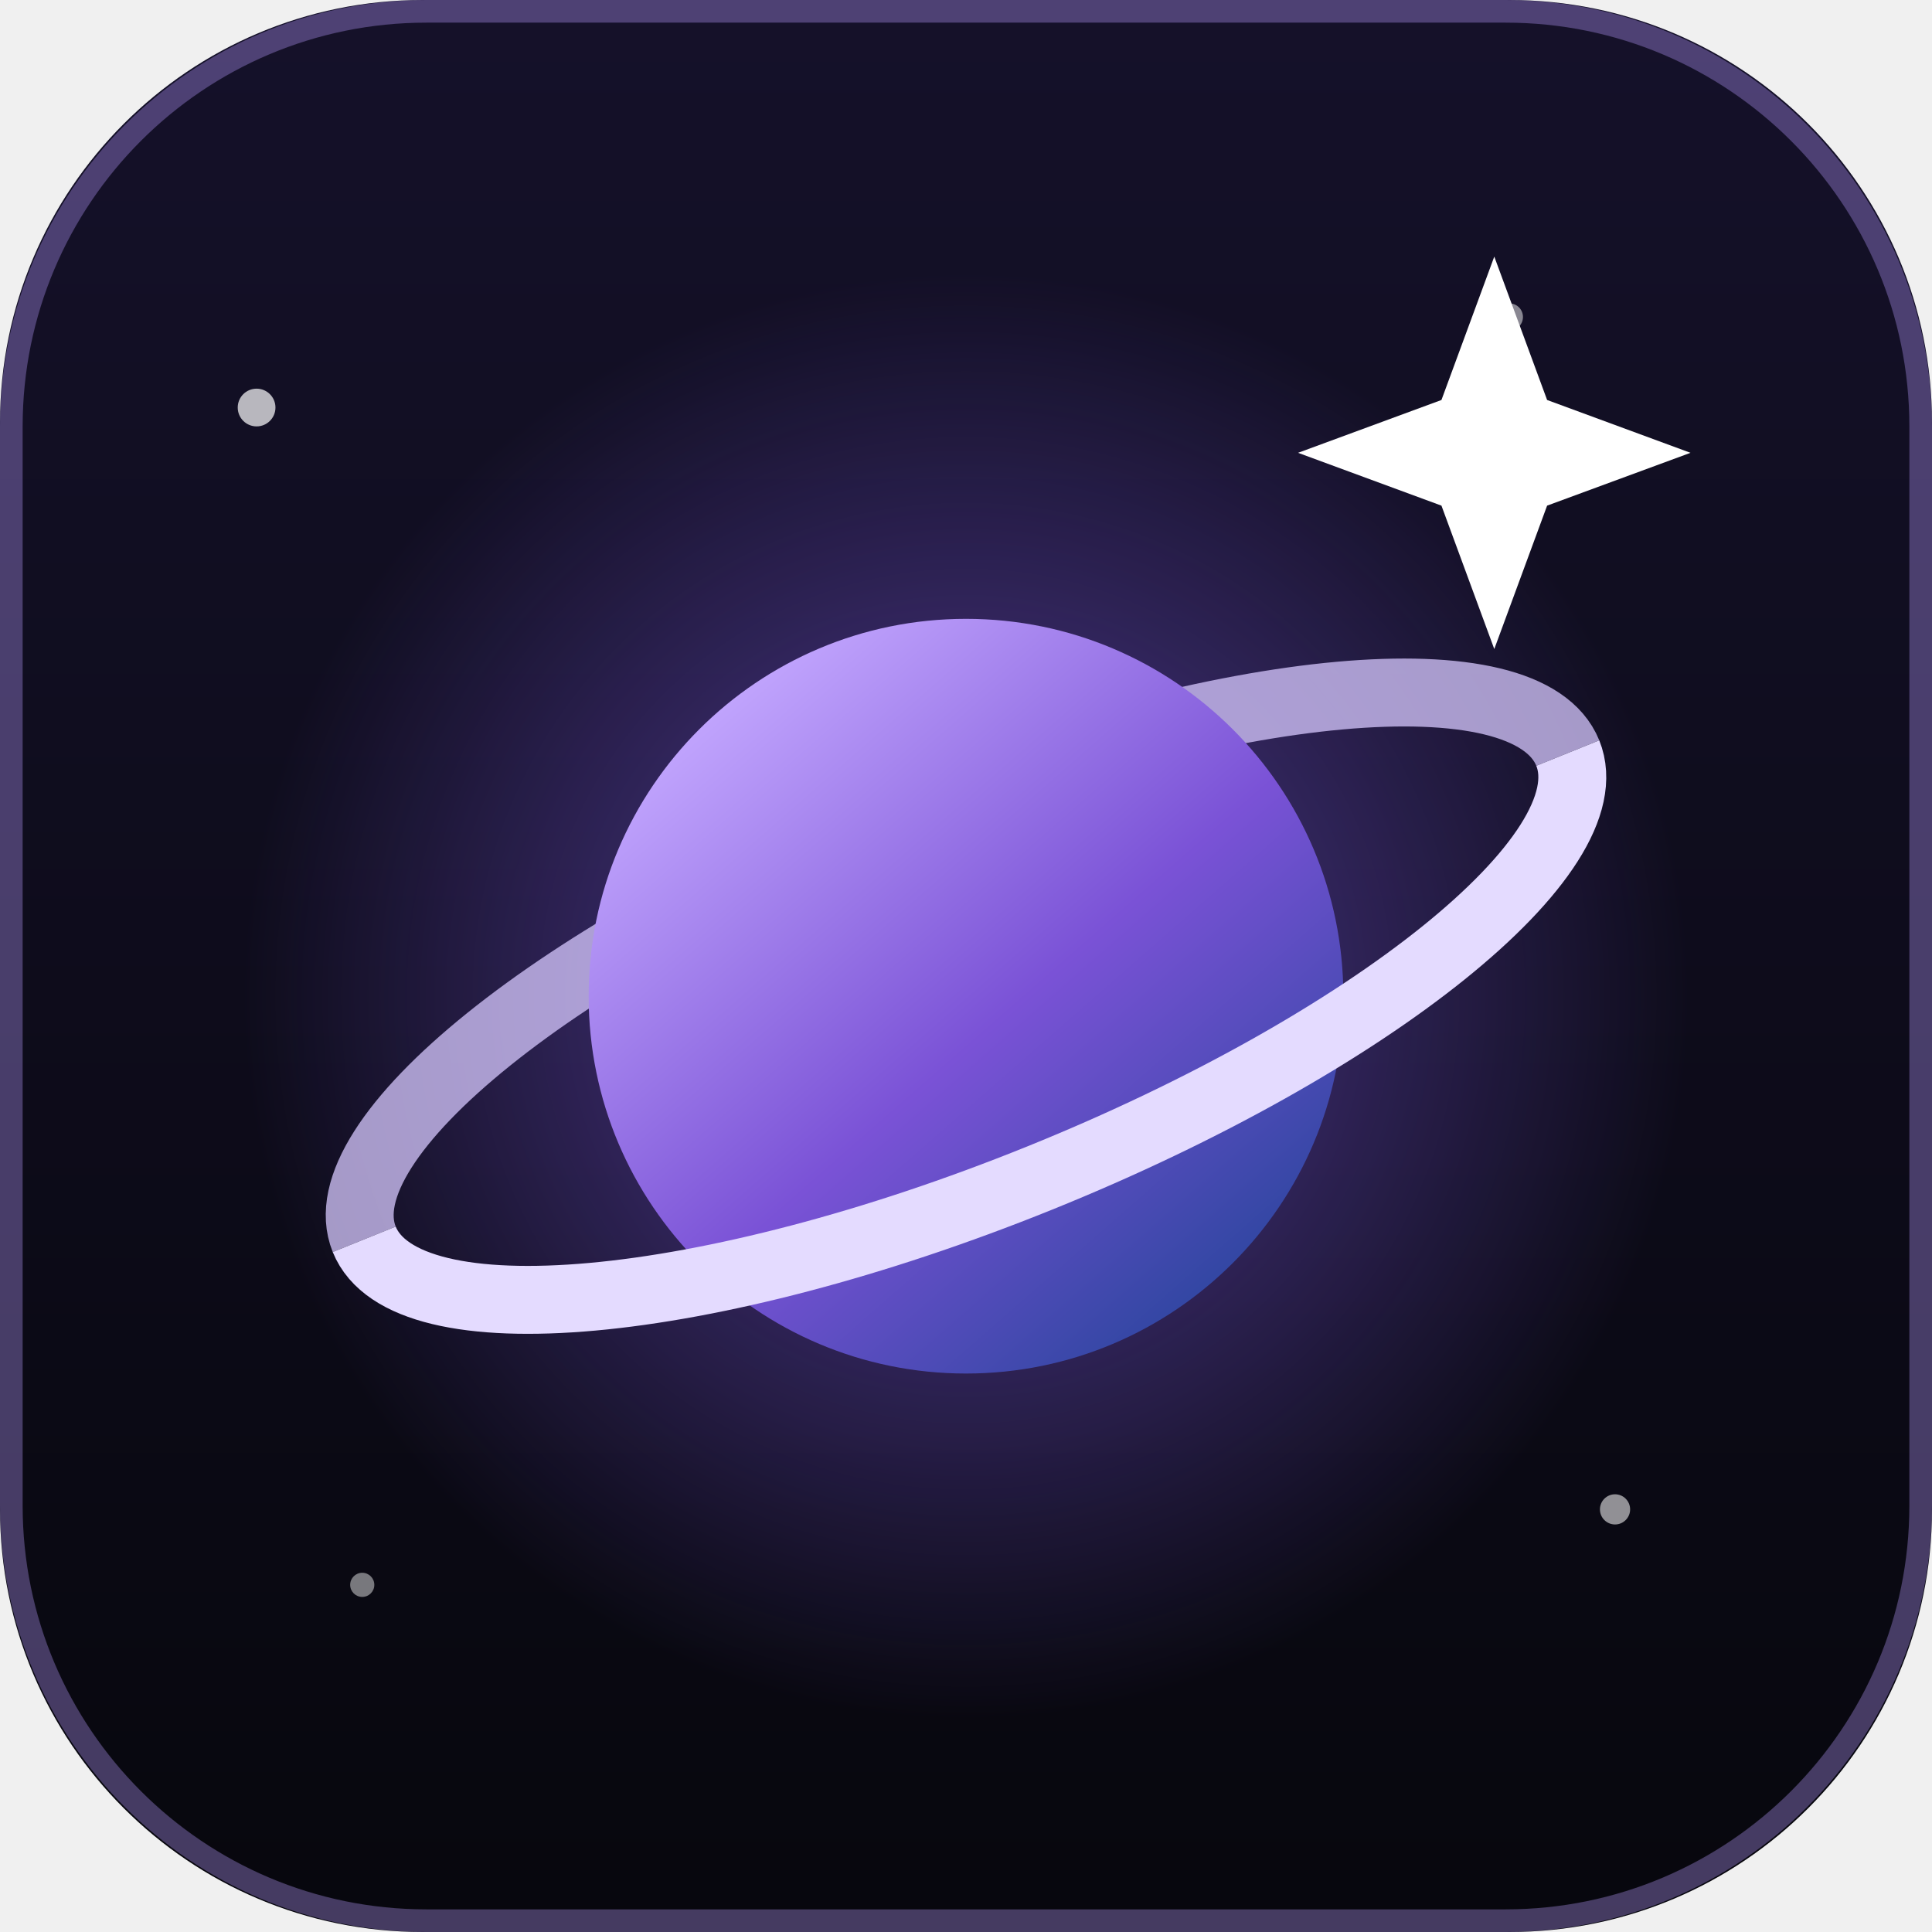
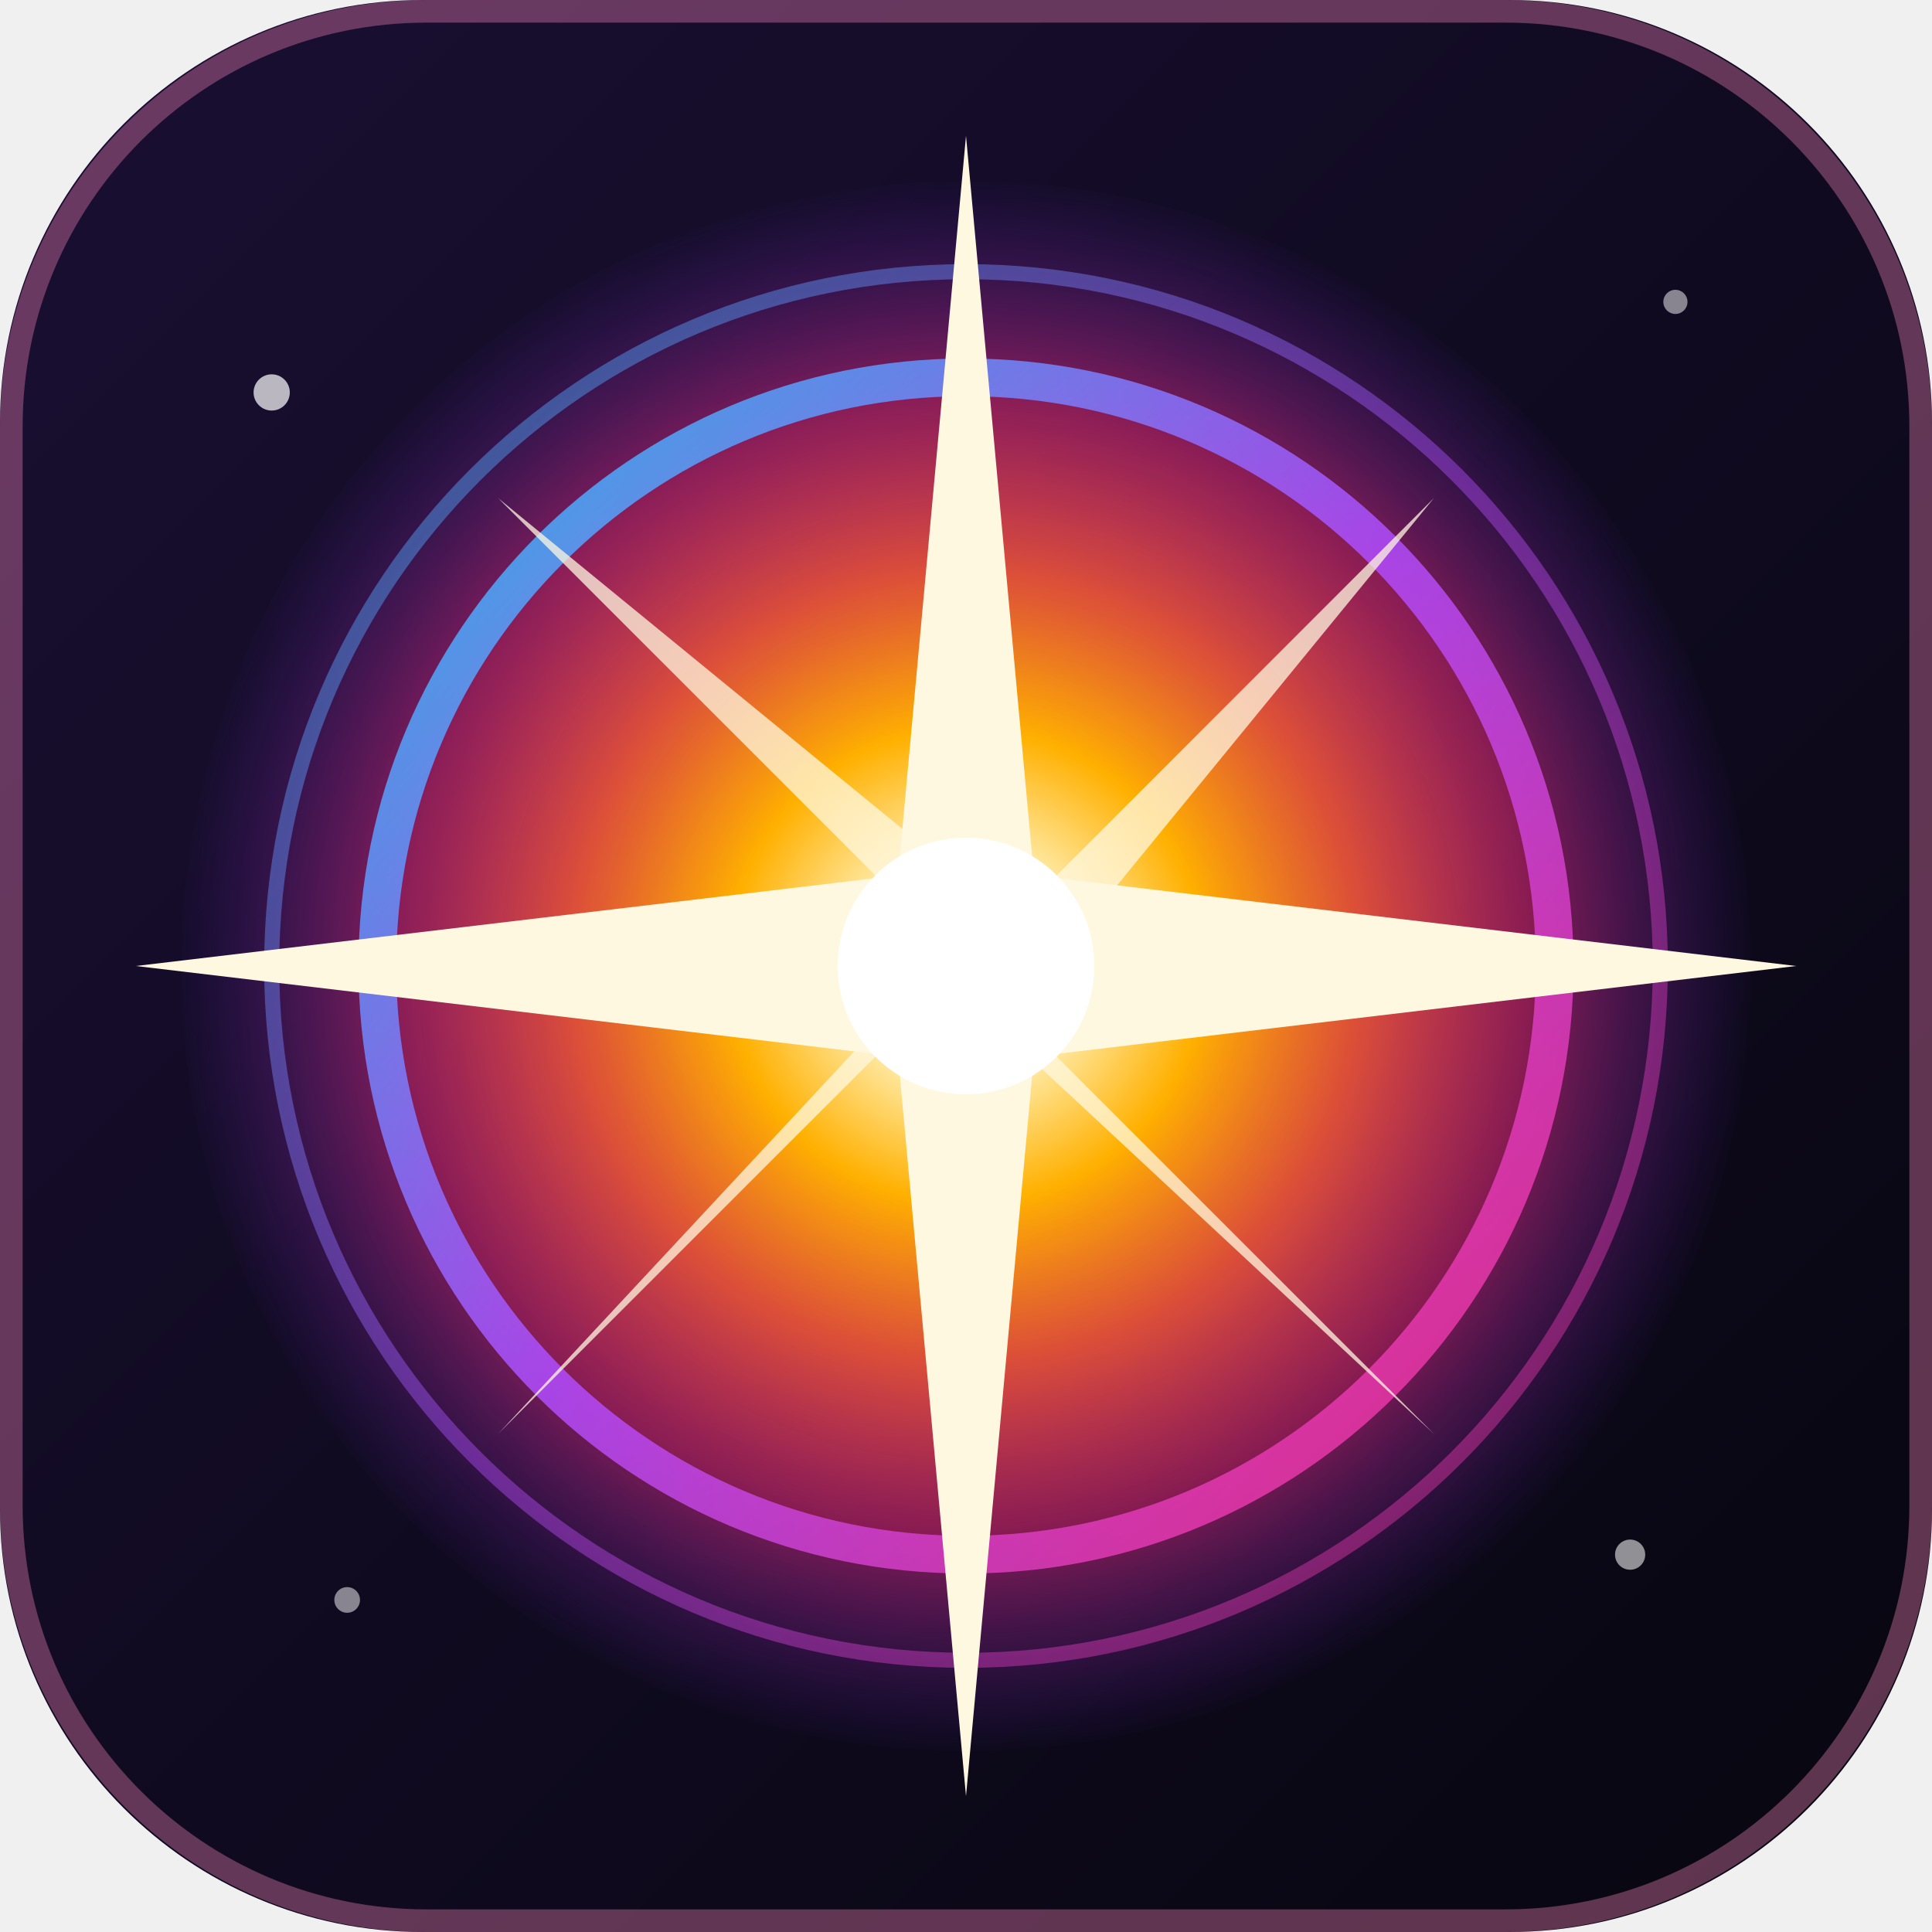
<svg xmlns="http://www.w3.org/2000/svg" viewBox="0 0 256 256">
  <defs>
-     <linearGradient id="sky" x1="0" y1="0" x2="0" y2="1">
-       <stop offset="0" stop-color="#15112a" />
-       <stop offset="1" stop-color="#07070d" />
+     <linearGradient id="sky" x1="0" y1="0" x2="1" y2="1">
+       <stop offset="0" stop-color="#1a0f33" />
+       <stop offset="1" stop-color="#07060f" />
    </linearGradient>
-     <radialGradient id="halo" cx="0.5" cy="0.5" r="0.5">
-       <stop offset="0" stop-color="#8c64ff" stop-opacity="0.55" />
-       <stop offset="1" stop-color="#8c64ff" stop-opacity="0" />
+     <radialGradient id="blast" cx="0.5" cy="0.5" r="0.5">
+       <stop offset="0" stop-color="#ffffff" />
+       <stop offset="0.12" stop-color="#fff6c8" />
+       <stop offset="0.3" stop-color="#ffb000" />
+       <stop offset="0.5" stop-color="#ff5a3d" stop-opacity="0.85" />
+       <stop offset="0.72" stop-color="#ff2e88" stop-opacity="0.5" />
+       <stop offset="1" stop-color="#7b2ff7" stop-opacity="0" />
    </radialGradient>
-     <linearGradient id="planet" x1="0.15" y1="0.1" x2="0.85" y2="0.9">
-       <stop offset="0" stop-color="#c4a8ff" />
-       <stop offset="0.55" stop-color="#7a52d6" />
-       <stop offset="1" stop-color="#2e46a0" />
+     <linearGradient id="wave" x1="0" y1="0" x2="1" y2="1">
+       <stop offset="0" stop-color="#26d0ff" />
+       <stop offset="0.5" stop-color="#b14cff" />
+       <stop offset="1" stop-color="#ff2e88" />
    </linearGradient>
  </defs>
  <rect width="256" height="256" rx="56" fill="url(#sky)" />
-   <rect x="1.5" y="1.5" width="253" height="253" rx="55" fill="none" stroke="#b79cff" stroke-opacity="0.35" stroke-width="3" />
-   <circle cx="34" cy="54" r="2.5" fill="#fff" fill-opacity="0.7" />
-   <circle cx="214" cy="200" r="2" fill="#fff" fill-opacity="0.55" />
-   <circle cx="200" cy="42" r="1.8" fill="#fff" fill-opacity="0.5" />
-   <circle cx="48" cy="210" r="1.6" fill="#fff" fill-opacity="0.45" />
-   <circle cx="128" cy="132" r="96" fill="url(#halo)" />
-   <g transform="rotate(-22 128 132)">
-     <path d="M42 132 A86 26 0 0 1 214 132" fill="none" stroke="#d6c8ff" stroke-opacity="0.75" stroke-width="9" />
+   <rect x="1.5" y="1.5" width="253" height="253" rx="55" fill="none" stroke="#ff8ac0" stroke-opacity="0.35" stroke-width="3" />
+   <circle cx="36" cy="52" r="2.4" fill="#fff" fill-opacity="0.7" />
+   <circle cx="216" cy="206" r="2" fill="#fff" fill-opacity="0.55" />
+   <circle cx="46" cy="212" r="1.7" fill="#fff" fill-opacity="0.5" />
+   <circle cx="222" cy="40" r="1.6" fill="#fff" fill-opacity="0.5" />
+   <circle cx="128" cy="128" r="104" fill="url(#blast)" />
+   <circle cx="128" cy="128" r="78" fill="none" stroke="url(#wave)" stroke-width="5" stroke-opacity="0.85" />
+   <circle cx="128" cy="128" r="92" fill="none" stroke="url(#wave)" stroke-width="2" stroke-opacity="0.45" />
+   <g fill="#fff8e0">
+     <path d="M128 18 L137 116 L238 128 L137 140 L128 238 L119 140 L18 128 L119 116 Z" />
+     <path d="M128 128 L190 66 L136 132 Z M128 128 L190 190 L132 136 Z M128 128 L66 190 L120 132 Z M128 128 L66 66 L132 120 Z" fill-opacity="0.75" />
  </g>
-   <circle cx="128" cy="132" r="50" fill="url(#planet)" />
-   <g transform="rotate(-22 128 132)">
-     <path d="M214 132 A86 26 0 0 1 42 132" fill="none" stroke="#e4dbff" stroke-width="9" />
-   </g>
-   <path d="M198 34 l7 19 19 7 -19 7 -7 19 -7 -19 -19 -7 19 -7z" fill="#fff" />
+   <circle cx="128" cy="128" r="17" fill="#ffffff" />
</svg>
